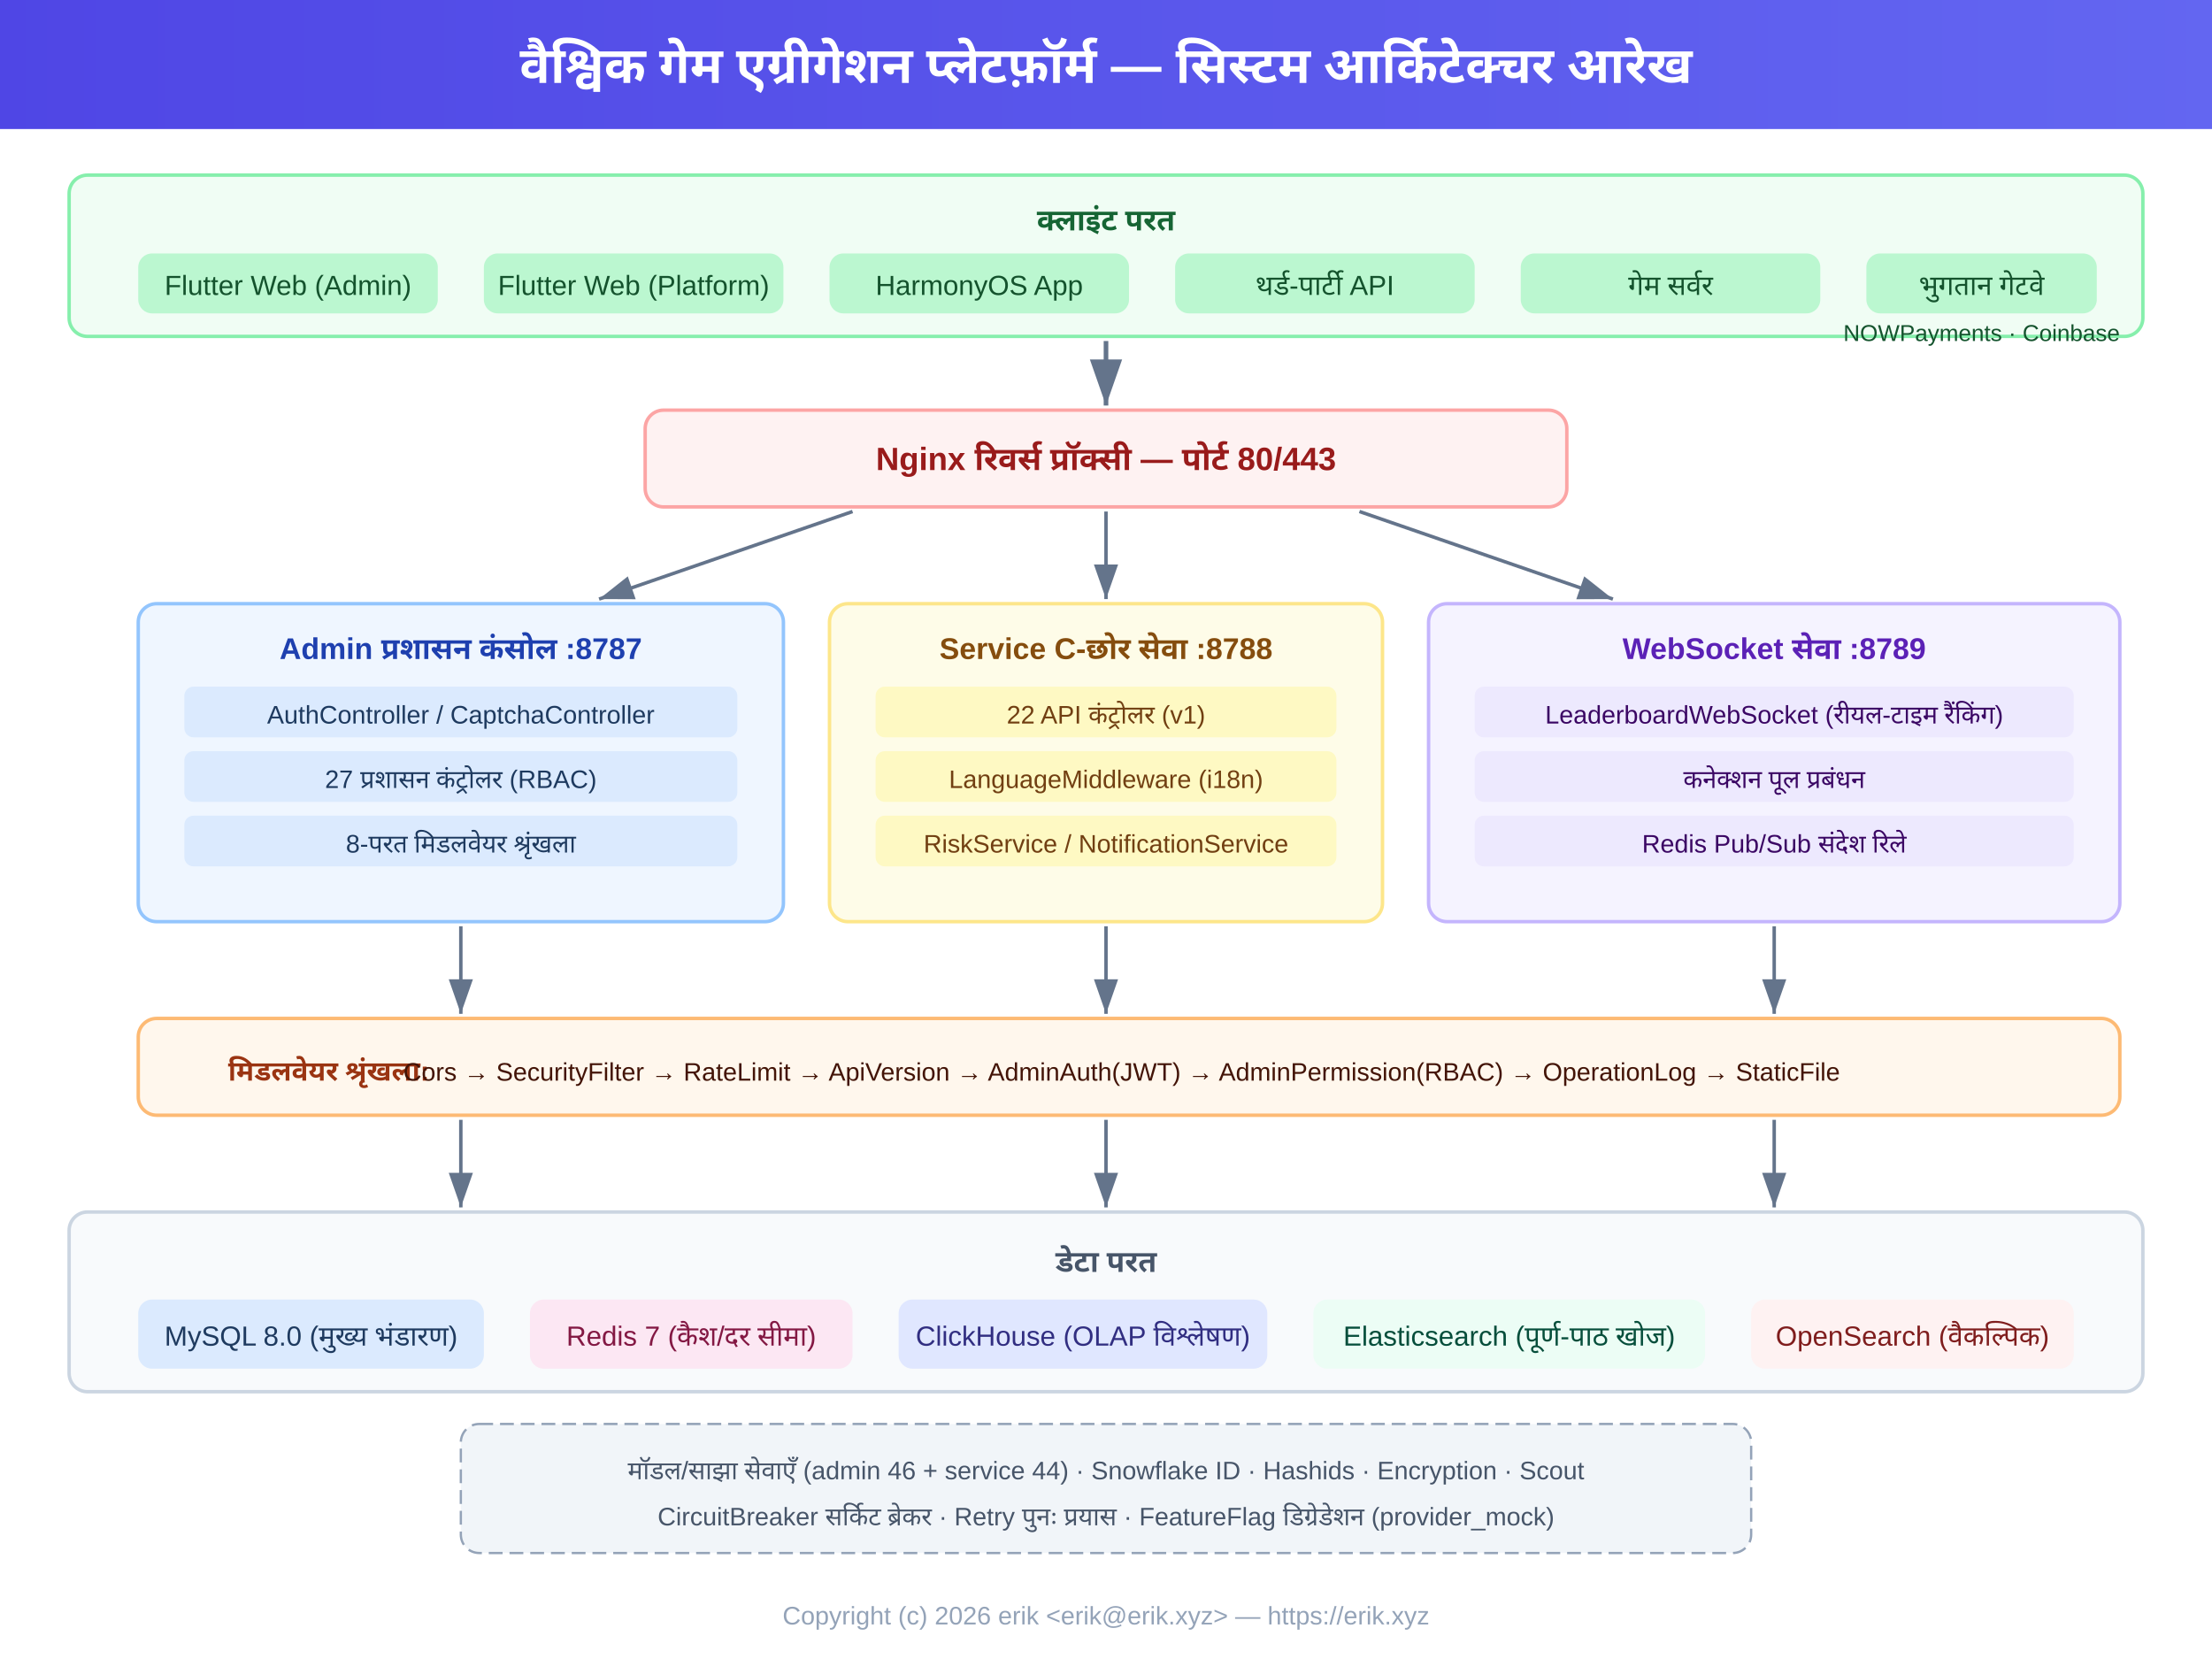
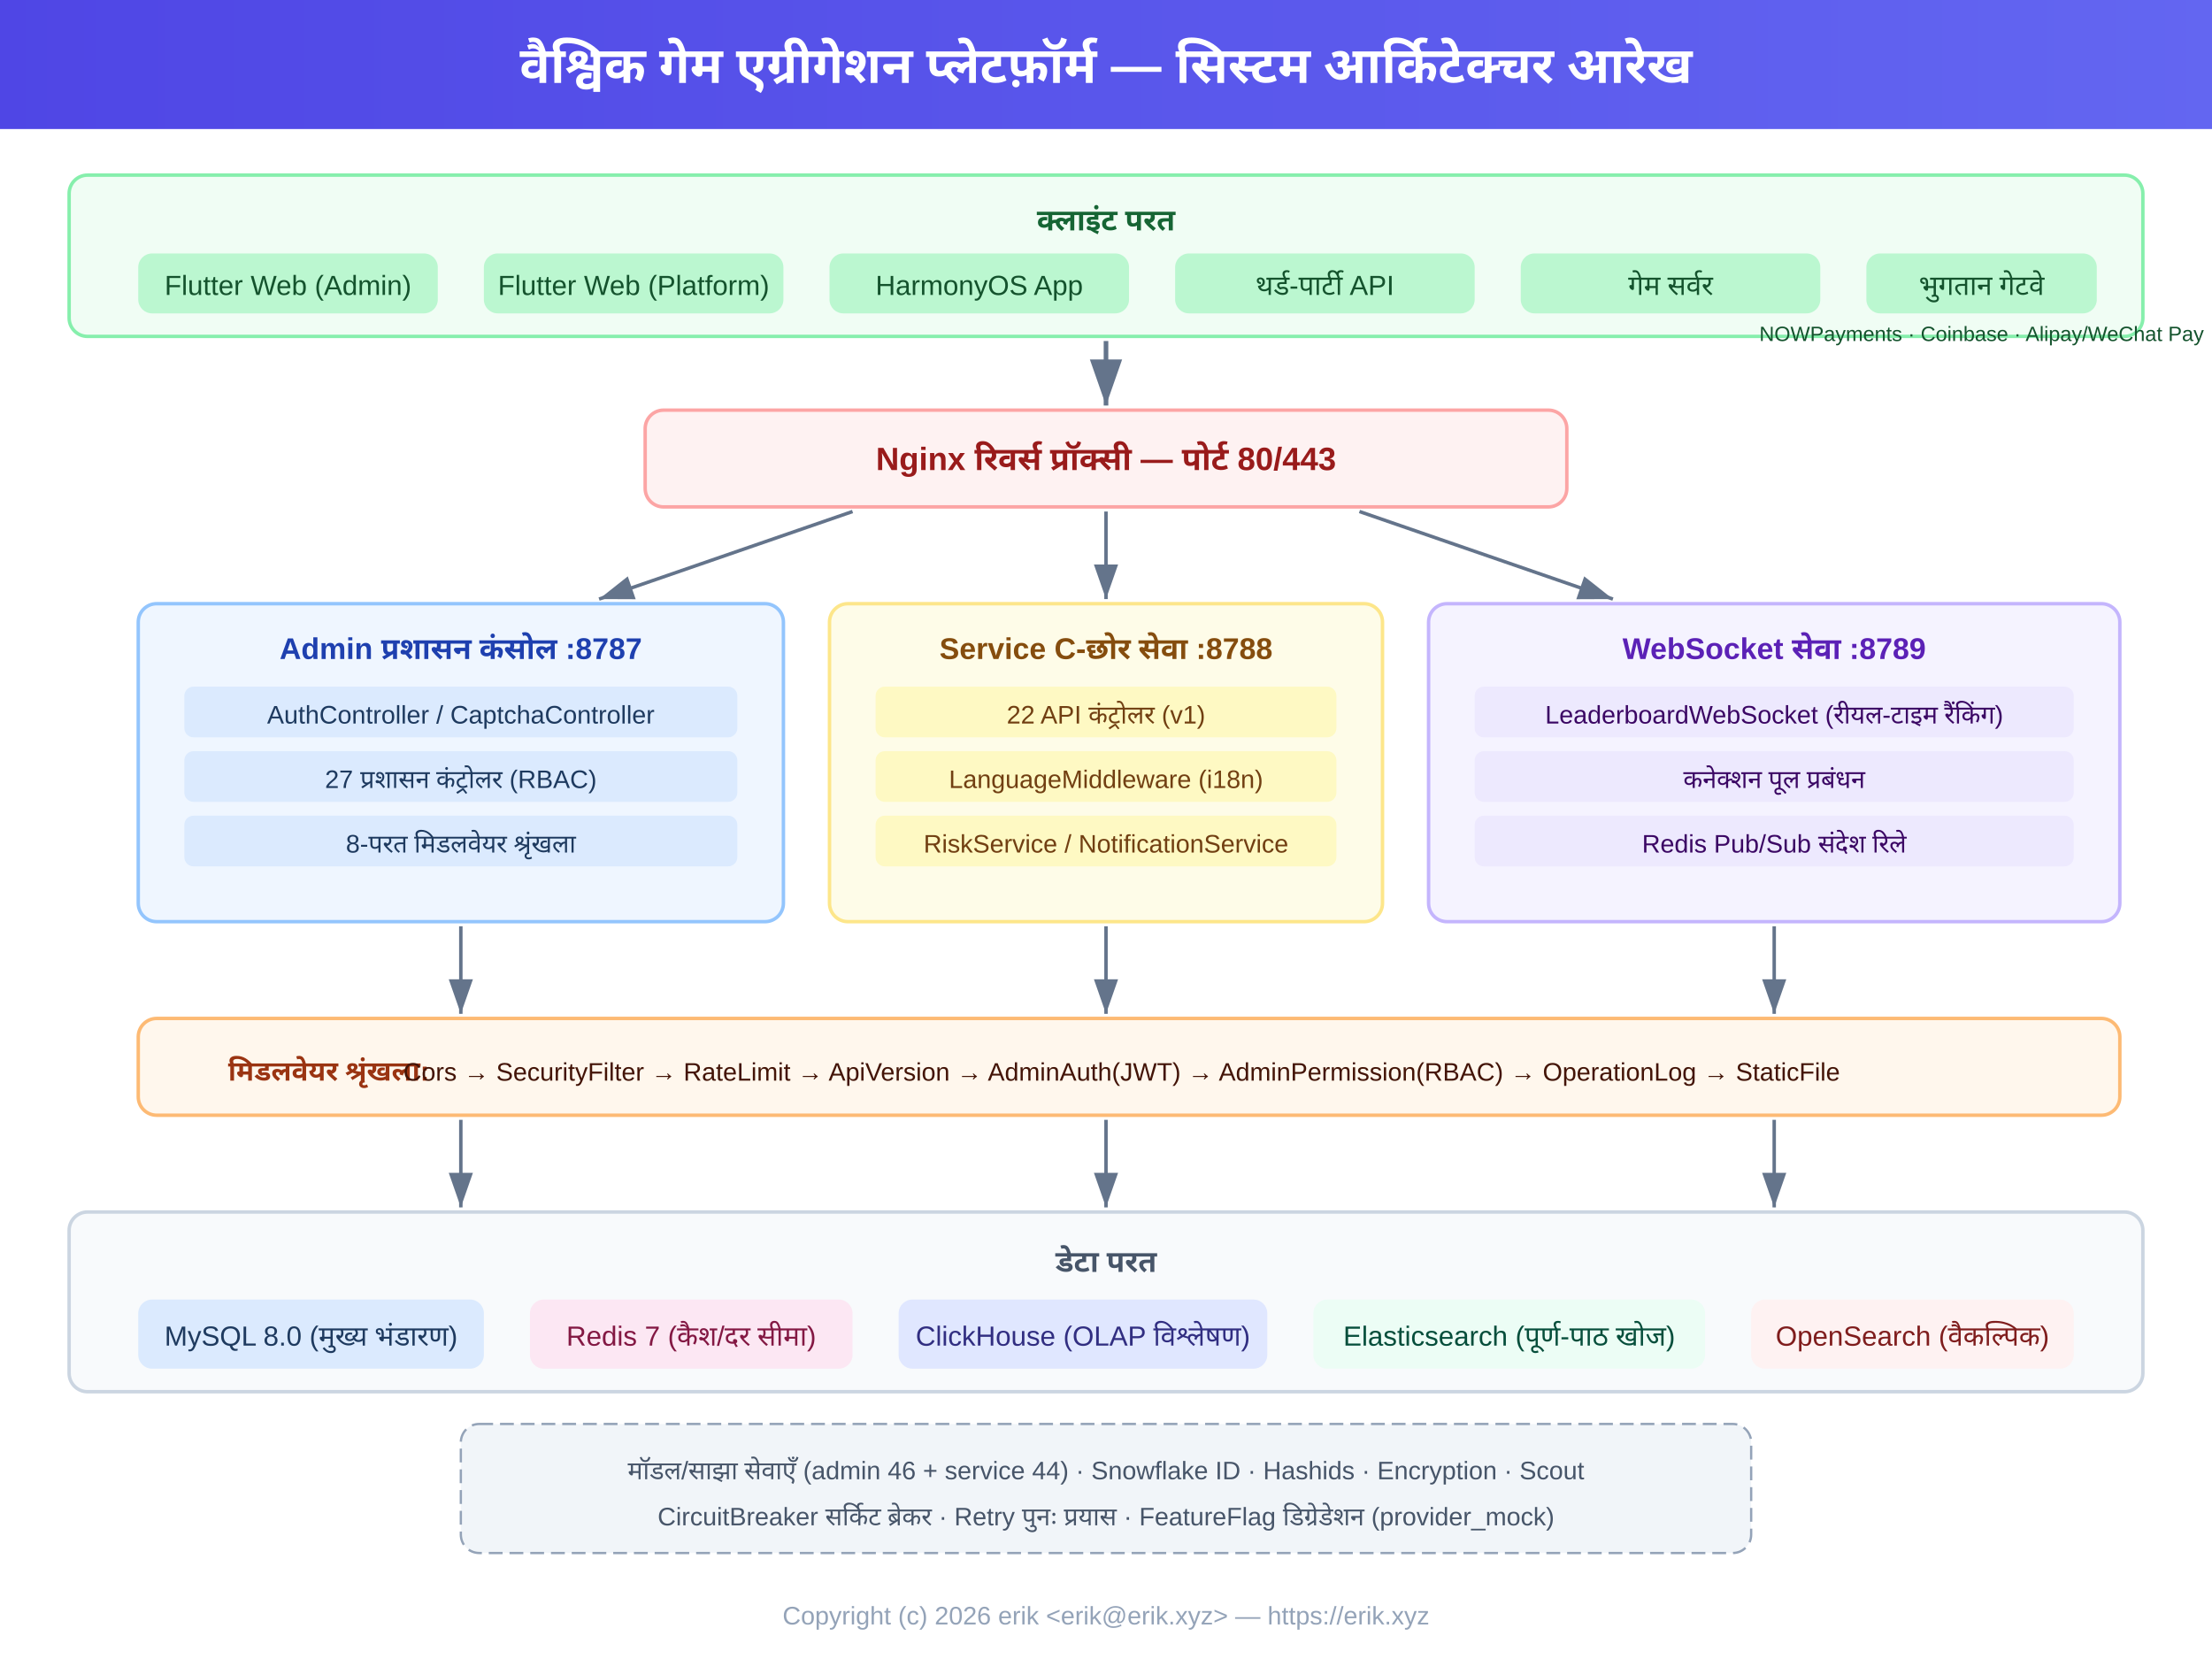
<svg xmlns="http://www.w3.org/2000/svg" viewBox="0 0 960 720" font-family="Arial, 'Noto Sans SC', 'Noto Sans Devanagari', sans-serif">
  <defs>
    <marker id="arrow" markerWidth="10" markerHeight="7" refX="10" refY="3.5" orient="auto">
      <polygon points="0 0, 10 3.5, 0 7" fill="#64748b" />
    </marker>
    <linearGradient id="hdr" x1="0" y1="0" x2="1" y2="0">
      <stop offset="0%" stop-color="#4f46e5" />
      <stop offset="100%" stop-color="#6366f1" />
    </linearGradient>
  </defs>
  <rect width="960" height="720" fill="#ffffff" />
  <rect x="0" y="0" width="960" height="56" fill="url(#hdr)" />
  <text x="480" y="36" text-anchor="middle" fill="#fff" font-size="22" font-weight="bold">वैश्विक गेम एग्रीगेशन प्लेटफ़ॉर्म — सिस्टम आर्किटेक्चर आरेख</text>
  <rect x="30" y="76" width="900" height="70" rx="8" fill="#f0fdf4" stroke="#86efac" stroke-width="1.5" />
  <text x="480" y="100" text-anchor="middle" fill="#166534" font-size="13" font-weight="bold">क्लाइंट परत</text>
  <rect x="60" y="110" width="130" height="26" rx="6" fill="#bbf7d0" />
  <text x="125" y="128" text-anchor="middle" fill="#14532d" font-size="12">Flutter Web (Admin)</text>
  <rect x="210" y="110" width="130" height="26" rx="6" fill="#bbf7d0" />
  <text x="275" y="128" text-anchor="middle" fill="#14532d" font-size="12">Flutter Web (Platform)</text>
  <rect x="360" y="110" width="130" height="26" rx="6" fill="#bbf7d0" />
  <text x="425" y="128" text-anchor="middle" fill="#14532d" font-size="12">HarmonyOS App</text>
  <rect x="510" y="110" width="130" height="26" rx="6" fill="#bbf7d0" />
  <text x="575" y="128" text-anchor="middle" fill="#14532d" font-size="12">थर्ड-पार्टी API</text>
  <rect x="660" y="110" width="130" height="26" rx="6" fill="#bbf7d0" />
  <text x="725" y="128" text-anchor="middle" fill="#14532d" font-size="12">गेम सर्वर</text>
  <rect x="810" y="110" width="100" height="26" rx="6" fill="#bbf7d0" />
  <text x="860" y="128" text-anchor="middle" fill="#14532d" font-size="12">भुगतान गेटवे</text>
-   <text x="860" y="148" text-anchor="middle" fill="#14532d" font-size="10">NOWPayments · Coinbase</text>
+   <text x="860" y="148" text-anchor="middle" fill="#14532d" font-size="9">NOWPayments · Coinbase · Alipay/WeChat Pay</text>
  <line x1="480" y1="148" x2="480" y2="176" stroke="#64748b" stroke-width="2" marker-end="url(#arrow)" />
  <rect x="280" y="178" width="400" height="42" rx="8" fill="#fef2f2" stroke="#fca5a5" stroke-width="1.5" />
  <text x="480" y="204" text-anchor="middle" fill="#991b1b" font-size="14" font-weight="bold">Nginx रिवर्स प्रॉक्सी — पोर्ट 80/443</text>
  <line x1="370" y1="222" x2="260" y2="260" stroke="#64748b" stroke-width="1.5" marker-end="url(#arrow)" />
  <line x1="480" y1="222" x2="480" y2="260" stroke="#64748b" stroke-width="1.5" marker-end="url(#arrow)" />
  <line x1="590" y1="222" x2="700" y2="260" stroke="#64748b" stroke-width="1.5" marker-end="url(#arrow)" />
  <rect x="60" y="262" width="280" height="138" rx="8" fill="#eff6ff" stroke="#93c5fd" stroke-width="1.5" />
  <text x="200" y="286" text-anchor="middle" fill="#1e40af" font-size="13" font-weight="bold">Admin प्रशासन कंसोल :8787</text>
  <rect x="80" y="298" width="240" height="22" rx="4" fill="#dbeafe" />
  <text x="200" y="314" text-anchor="middle" fill="#1e3a5f" font-size="11">AuthController / CaptchaController</text>
  <rect x="80" y="326" width="240" height="22" rx="4" fill="#dbeafe" />
  <text x="200" y="342" text-anchor="middle" fill="#1e3a5f" font-size="11">27 प्रशासन कंट्रोलर (RBAC)</text>
  <rect x="80" y="354" width="240" height="22" rx="4" fill="#dbeafe" />
  <text x="200" y="370" text-anchor="middle" fill="#1e3a5f" font-size="11">8-परत मिडलवेयर श्रृंखला</text>
  <rect x="360" y="262" width="240" height="138" rx="8" fill="#fefce8" stroke="#fde68a" stroke-width="1.5" />
  <text x="480" y="286" text-anchor="middle" fill="#854d0e" font-size="13" font-weight="bold">Service C-छोर सेवा :8788</text>
  <rect x="380" y="298" width="200" height="22" rx="4" fill="#fef9c3" />
  <text x="480" y="314" text-anchor="middle" fill="#713f12" font-size="11">22 API कंट्रोलर (v1)</text>
  <rect x="380" y="326" width="200" height="22" rx="4" fill="#fef9c3" />
  <text x="480" y="342" text-anchor="middle" fill="#713f12" font-size="11">LanguageMiddleware (i18n)</text>
  <rect x="380" y="354" width="200" height="22" rx="4" fill="#fef9c3" />
  <text x="480" y="370" text-anchor="middle" fill="#713f12" font-size="11">RiskService / NotificationService</text>
  <rect x="620" y="262" width="300" height="138" rx="8" fill="#f5f3ff" stroke="#c4b5fd" stroke-width="1.5" />
  <text x="770" y="286" text-anchor="middle" fill="#5b21b6" font-size="13" font-weight="bold">WebSocket सेवा :8789</text>
  <rect x="640" y="298" width="260" height="22" rx="4" fill="#ede9fe" />
  <text x="770" y="314" text-anchor="middle" fill="#3b0764" font-size="11">LeaderboardWebSocket (रीयल-टाइम रैंकिंग)</text>
  <rect x="640" y="326" width="260" height="22" rx="4" fill="#ede9fe" />
  <text x="770" y="342" text-anchor="middle" fill="#3b0764" font-size="11">कनेक्शन पूल प्रबंधन</text>
  <rect x="640" y="354" width="260" height="22" rx="4" fill="#ede9fe" />
  <text x="770" y="370" text-anchor="middle" fill="#3b0764" font-size="11">Redis Pub/Sub संदेश रिले</text>
  <line x1="200" y1="402" x2="200" y2="440" stroke="#64748b" stroke-width="1.5" marker-end="url(#arrow)" />
  <line x1="480" y1="402" x2="480" y2="440" stroke="#64748b" stroke-width="1.5" marker-end="url(#arrow)" />
  <line x1="770" y1="402" x2="770" y2="440" stroke="#64748b" stroke-width="1.5" marker-end="url(#arrow)" />
  <rect x="60" y="442" width="860" height="42" rx="8" fill="#fff7ed" stroke="#fdba74" stroke-width="1.5" />
  <text x="99" y="469" fill="#9a3412" font-size="12" font-weight="bold">मिडलवेयर श्रृंखला:</text>
  <text x="175" y="469" fill="#431407" font-size="11">Cors → SecurityFilter → RateLimit → ApiVersion → AdminAuth(JWT) → AdminPermission(RBAC) → OperationLog → StaticFile</text>
  <line x1="200" y1="486" x2="200" y2="524" stroke="#64748b" stroke-width="1.5" marker-end="url(#arrow)" />
  <line x1="480" y1="486" x2="480" y2="524" stroke="#64748b" stroke-width="1.5" marker-end="url(#arrow)" />
  <line x1="770" y1="486" x2="770" y2="524" stroke="#64748b" stroke-width="1.5" marker-end="url(#arrow)" />
  <rect x="30" y="526" width="900" height="78" rx="8" fill="#f8fafc" stroke="#cbd5e1" stroke-width="1.5" />
  <text x="480" y="552" text-anchor="middle" fill="#475569" font-size="13" font-weight="bold">डेटा परत</text>
  <rect x="60" y="564" width="150" height="30" rx="6" fill="#dbeafe" />
  <text x="135" y="584" text-anchor="middle" fill="#1e3a5f" font-size="12">MySQL 8.0 (मुख्य भंडारण)</text>
  <rect x="230" y="564" width="140" height="30" rx="6" fill="#fce7f3" />
  <text x="300" y="584" text-anchor="middle" fill="#831843" font-size="12">Redis 7 (कैश/दर सीमा)</text>
  <rect x="390" y="564" width="160" height="30" rx="6" fill="#e0e7ff" />
  <text x="470" y="584" text-anchor="middle" fill="#312e81" font-size="12">ClickHouse (OLAP विश्लेषण)</text>
  <rect x="570" y="564" width="170" height="30" rx="6" fill="#ecfdf5" />
  <text x="655" y="584" text-anchor="middle" fill="#064e3b" font-size="12">Elasticsearch (पूर्ण-पाठ खोज)</text>
  <rect x="760" y="564" width="140" height="30" rx="6" fill="#fef2f2" />
  <text x="830" y="584" text-anchor="middle" fill="#7f1d1d" font-size="12">OpenSearch (वैकल्पिक)</text>
  <rect x="200" y="618" width="560" height="56" rx="8" fill="#f1f5f9" stroke="#94a3b8" stroke-width="1" stroke-dasharray="6,3" />
  <text x="480" y="642" text-anchor="middle" fill="#475569" font-size="11">मॉडल/साझा सेवाएँ (admin 46 + service 44) · Snowflake ID · Hashids · Encryption · Scout</text>
  <text x="480" y="662" text-anchor="middle" fill="#475569" font-size="11">CircuitBreaker सर्किट ब्रेकर · Retry पुनः प्रयास · FeatureFlag डिग्रेडेशन (provider_mock)</text>
  <text x="480" y="705" text-anchor="middle" fill="#94a3b8" font-size="11">Copyright (c) 2026 erik &lt;erik@erik.xyz&gt; — https://erik.xyz</text>
</svg>
